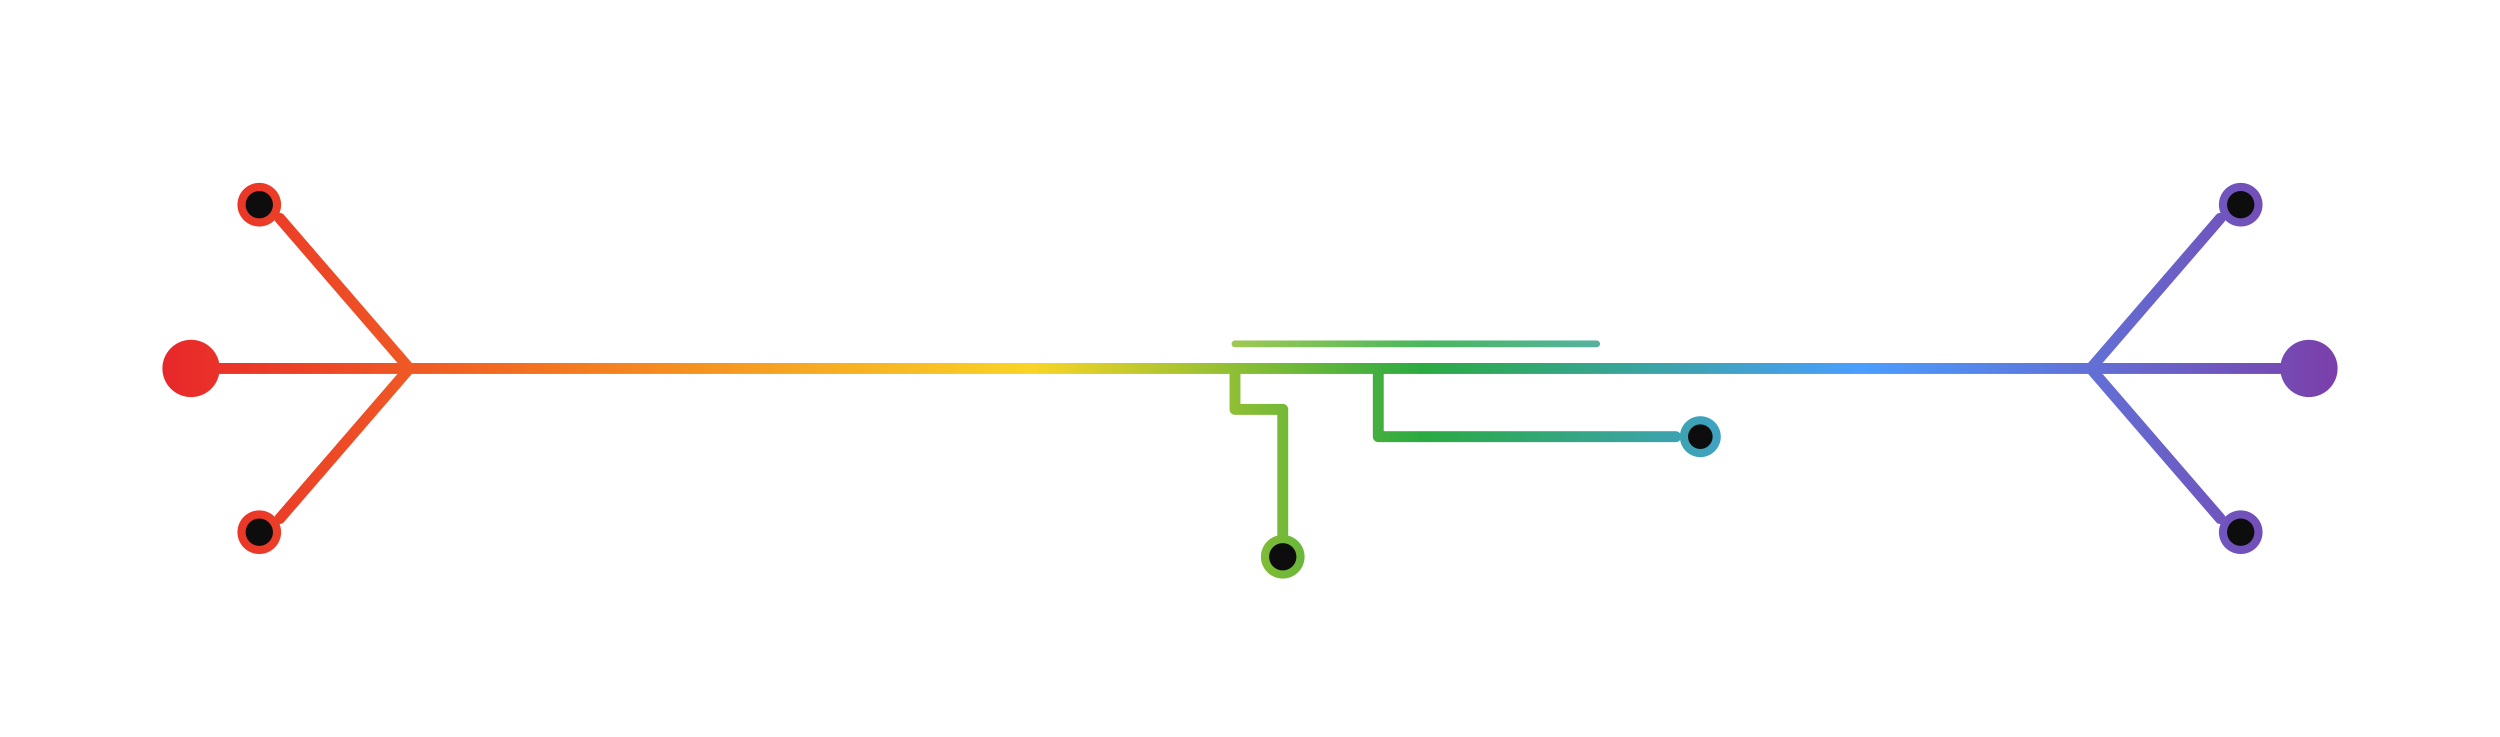
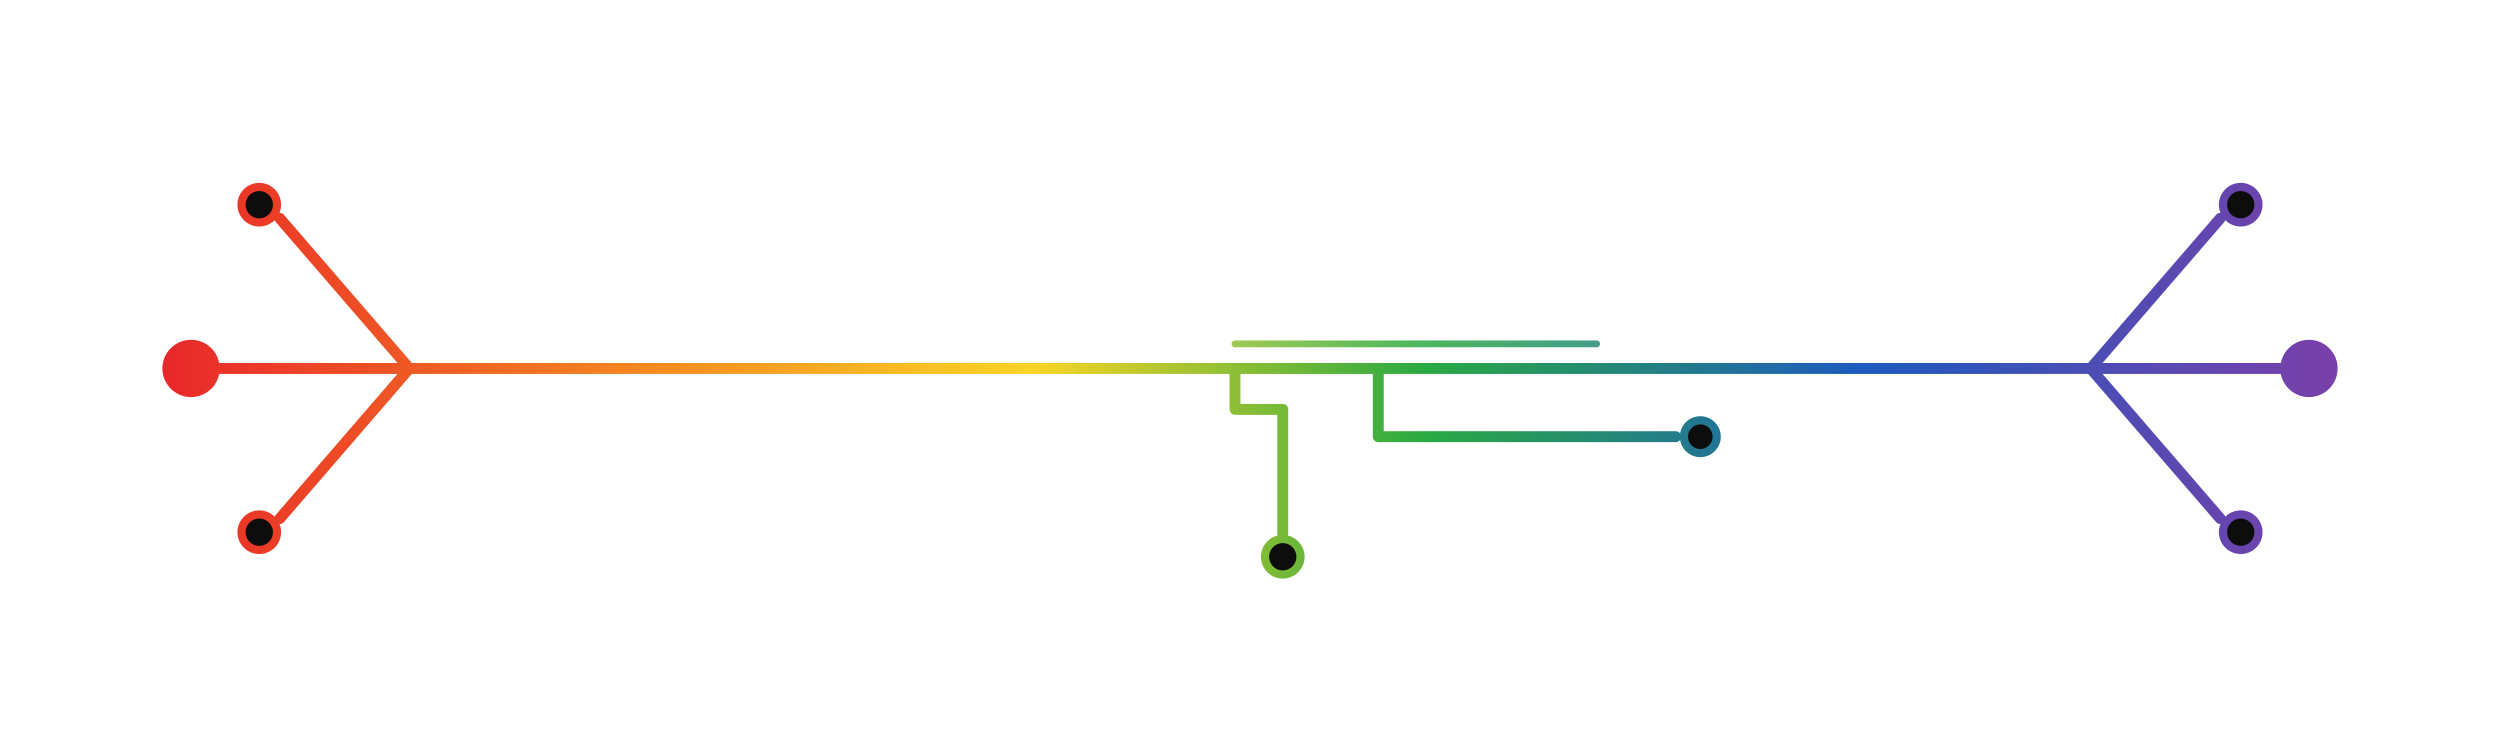
<svg xmlns="http://www.w3.org/2000/svg" viewBox="0 0 1832 540" role="img" aria-label="FÆBRIQ rainbow circuit trace">
  <defs>
    <linearGradient id="faeCircuitGrad" gradientUnits="userSpaceOnUse" x1="120" y1="270" x2="1712" y2="270">
      <stop offset="0" stop-color="#E8272A" />
      <stop offset="0.2" stop-color="#F47F20" />
      <stop offset="0.4" stop-color="#F9D426" />
      <stop offset="0.58" stop-color="#2AAA42" />
-       <stop offset="0.78" stop-color="#4A9EFF" />
+       <stop offset="0.78" stop-color="#1D5BBE" />
      <stop offset="1" stop-color="#7B3FAA" />
    </linearGradient>
  </defs>
  <g fill="none" stroke="url(#faeCircuitGrad)" stroke-width="8" stroke-linecap="round" stroke-linejoin="round">
    <path d="M140 270 H1692" />
    <path d="M205 160 L300 270" />
    <path d="M205 380 L300 270" />
    <path d="M905 270 V300 H940 V392" />
    <path d="M1010 270 V320 H1228" />
    <path d="M905 252 H1170" stroke-width="5" opacity="0.85" />
    <path d="M1627 160 L1532 270" />
    <path d="M1627 380 L1532 270" />
  </g>
  <circle cx="140" cy="270" r="21" fill="url(#faeCircuitGrad)" />
  <circle cx="1692" cy="270" r="21" fill="url(#faeCircuitGrad)" />
  <g fill="#0d0d0d" stroke="url(#faeCircuitGrad)" stroke-width="6">
    <circle cx="190" cy="150" r="13" />
    <circle cx="190" cy="390" r="13" />
    <circle cx="940" cy="408" r="13" />
    <circle cx="1246" cy="320" r="12" />
    <circle cx="1642" cy="150" r="13" />
    <circle cx="1642" cy="390" r="13" />
  </g>
</svg>
